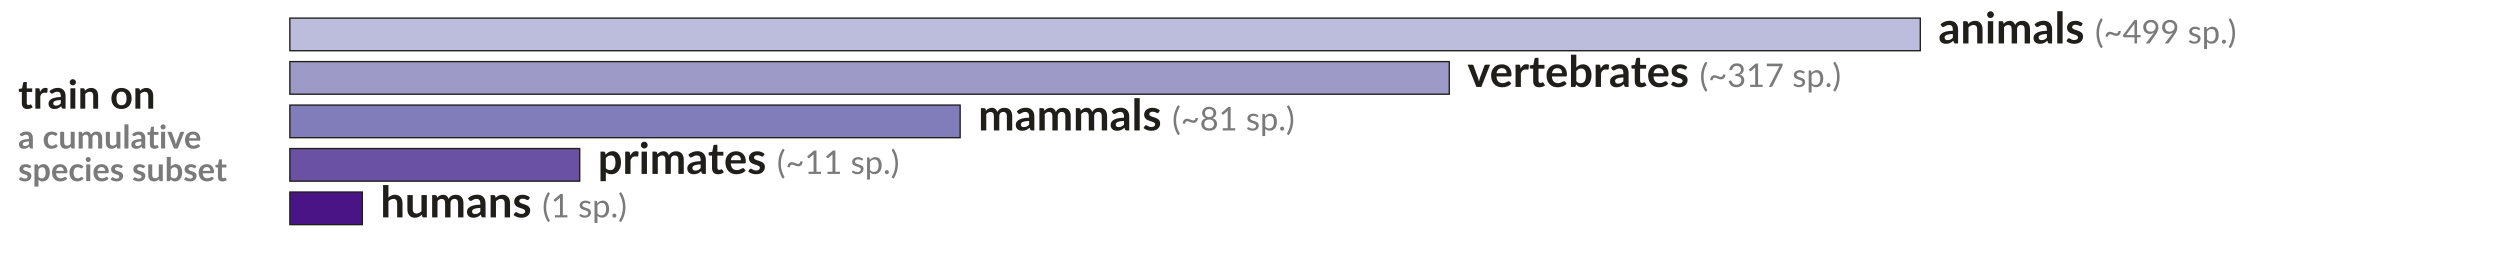
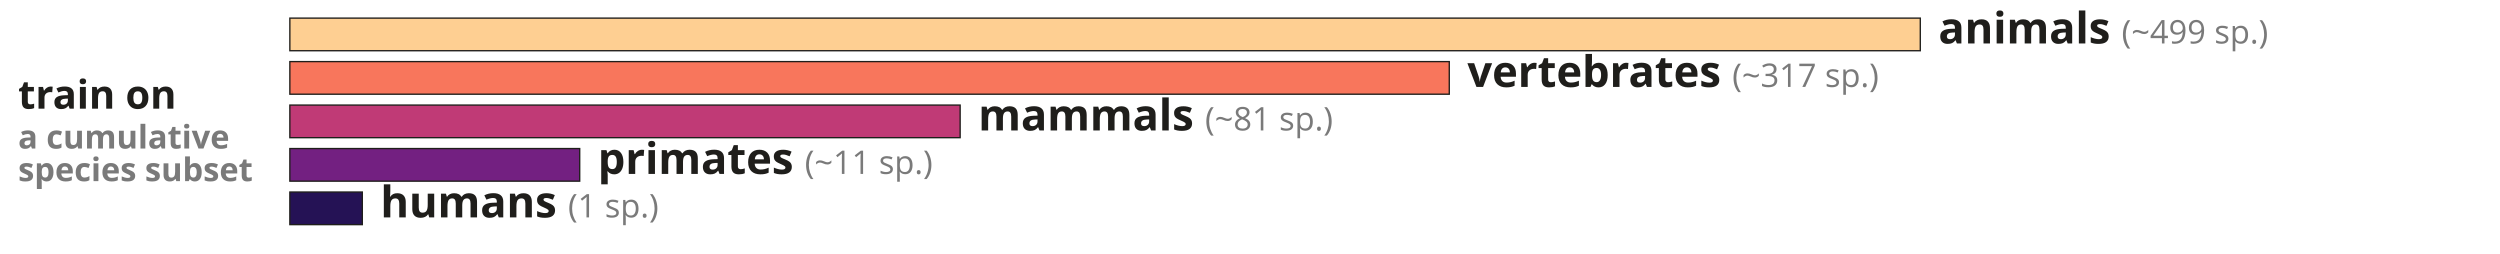
<svg xmlns="http://www.w3.org/2000/svg" viewBox="-100 -10 1380 140" preserveAspectRatio="xMidYMid meet">
  <defs>
    <style>
      .ink   { fill: #1f1e1b; }
      .muted { fill: #7a7a7a; }
-       .label-bold { font-family: 'Lato', sans-serif; font-size: 22px; font-weight: 700; }
-       .micro { font-family: 'Lato', sans-serif; font-size: 18px; }
-       .span-label { font-family: 'Lato', sans-serif; font-size: 24px; font-weight: 700; }
+       .label-bold { font-family: 'Open Sans', sans-serif; font-size: 22px; font-weight: 700; }
+       .micro { font-family: 'Open Sans', sans-serif; font-size: 18px; }
+       .span-label { font-family: 'Open Sans', sans-serif; font-size: 24px; font-weight: 700; }
    </style>
  </defs>
  <g stroke="#1f1e1b" stroke-width="0.75">
-     <rect x="60" y="0" width="900" height="18" fill="#bcbddc" />
-     <rect x="60" y="24" width="640" height="18" fill="#9e9ac8" />
-     <rect x="60" y="48" width="370" height="18" fill="#807dba" />
-     <rect x="60" y="72" width="160" height="18" fill="#6a51a3" />
-     <rect x="60" y="96" width="40" height="18" fill="#4a1486" />
+     <rect x="60" y="0" width="900" height="18" fill="#fecf92" />
+     <rect x="60" y="24" width="640" height="18" fill="#f8765c" />
+     <rect x="60" y="48" width="370" height="18" fill="#c03a76" />
+     <rect x="60" y="72" width="160" height="18" fill="#732081" />
+     <rect x="60" y="96" width="40" height="18" fill="#251255" />
  </g>
  <g>
    <text x="970" y="14" class="span-label ink">animals
      <tspan class="micro muted" font-weight="400"> (~499 sp.)</tspan>
    </text>
    <text x="710" y="38" class="span-label ink">vertebrates
      <tspan class="micro muted" font-weight="400"> (~317 sp.)</tspan>
    </text>
    <text x="440" y="62" class="span-label ink">mammals
      <tspan class="micro muted" font-weight="400"> (~81 sp.)</tspan>
    </text>
    <text x="230" y="86" class="span-label ink">primates
      <tspan class="micro muted" font-weight="400"> (~11 sp.)</tspan>
    </text>
    <text x="110" y="110" class="span-label ink">humans
      <tspan class="micro muted" font-weight="400"> (1 sp.)</tspan>
    </text>
  </g>
  <text class="label-bold ink" text-anchor="start">
    <tspan x="-90" y="50">train on</tspan>
    <tspan x="-90" y="72" class="micro muted">a cumulative</tspan>
    <tspan x="-90" y="90" class="micro muted">species subset</tspan>
  </text>
</svg>
